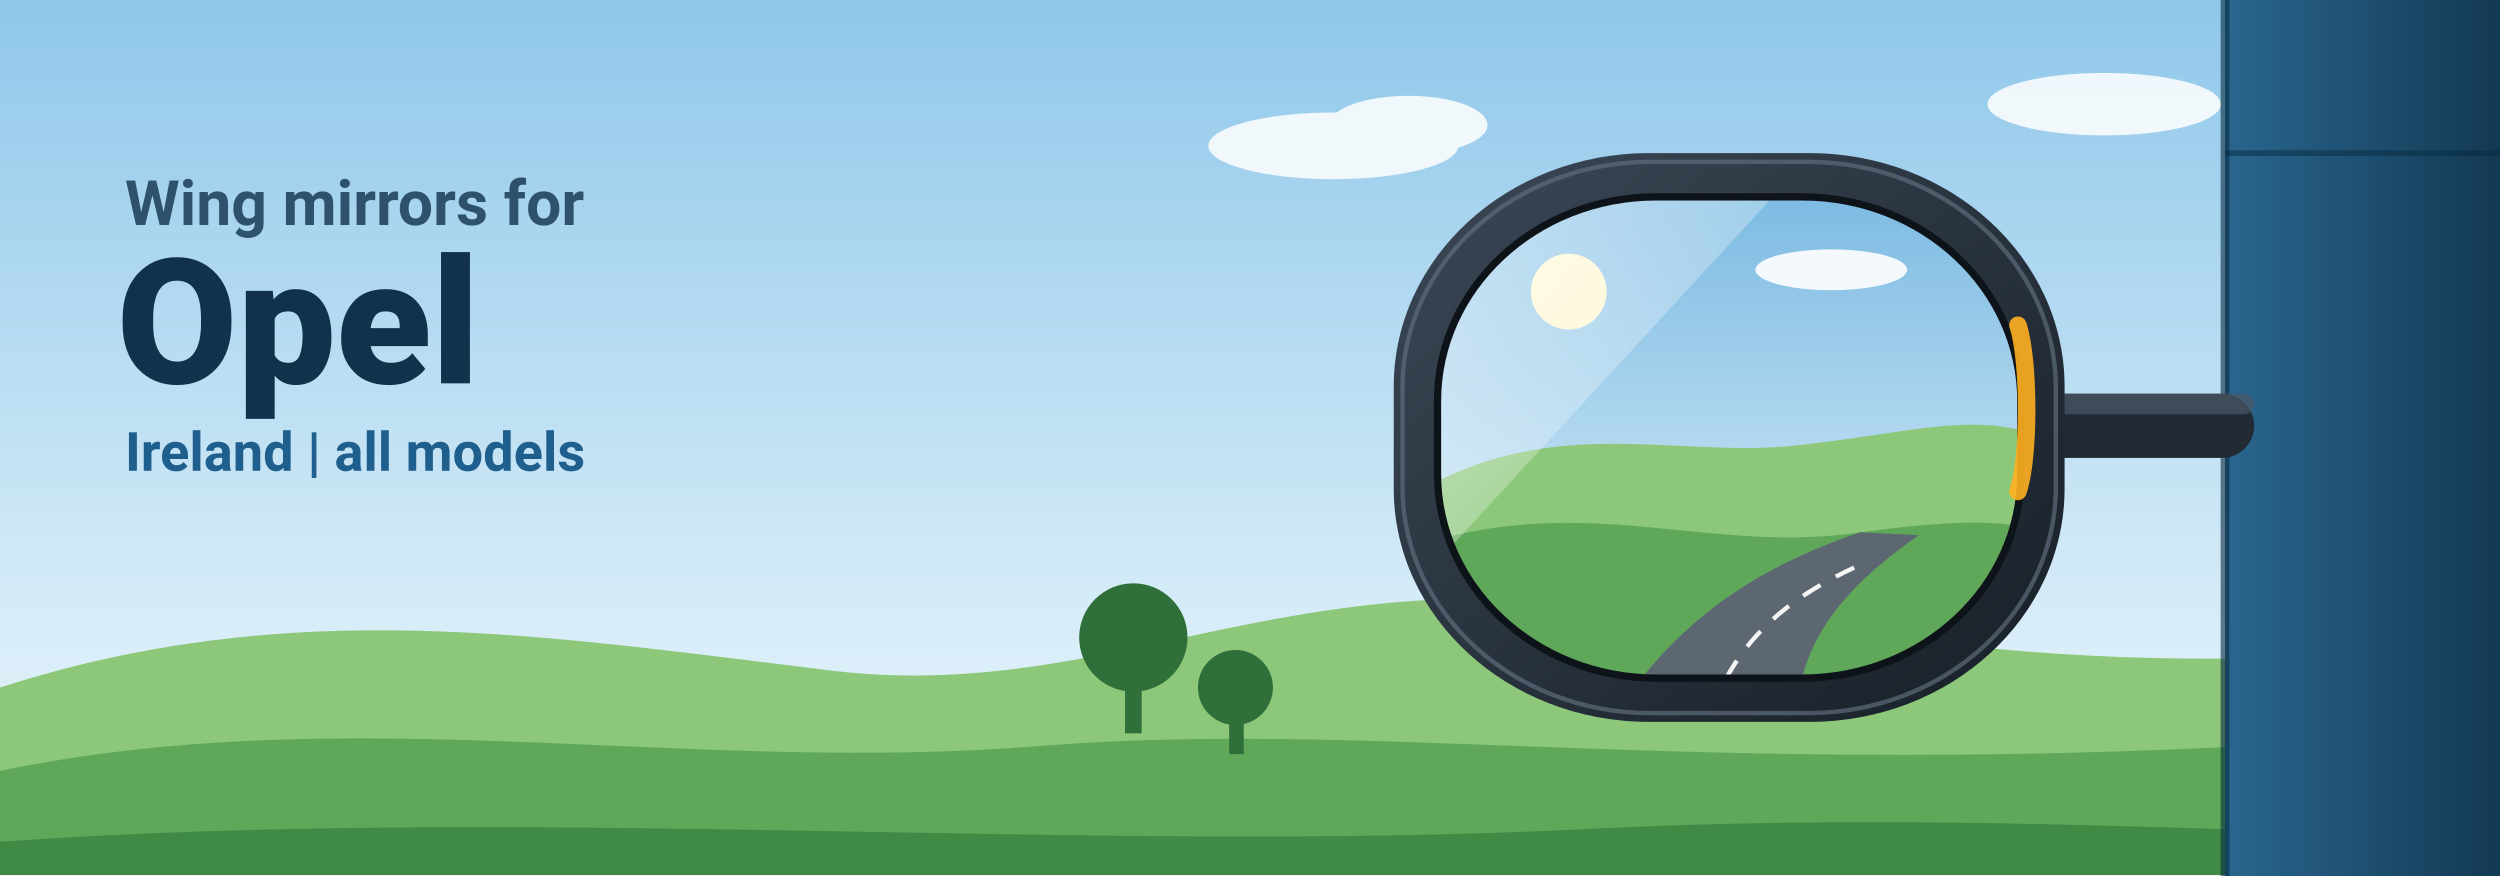
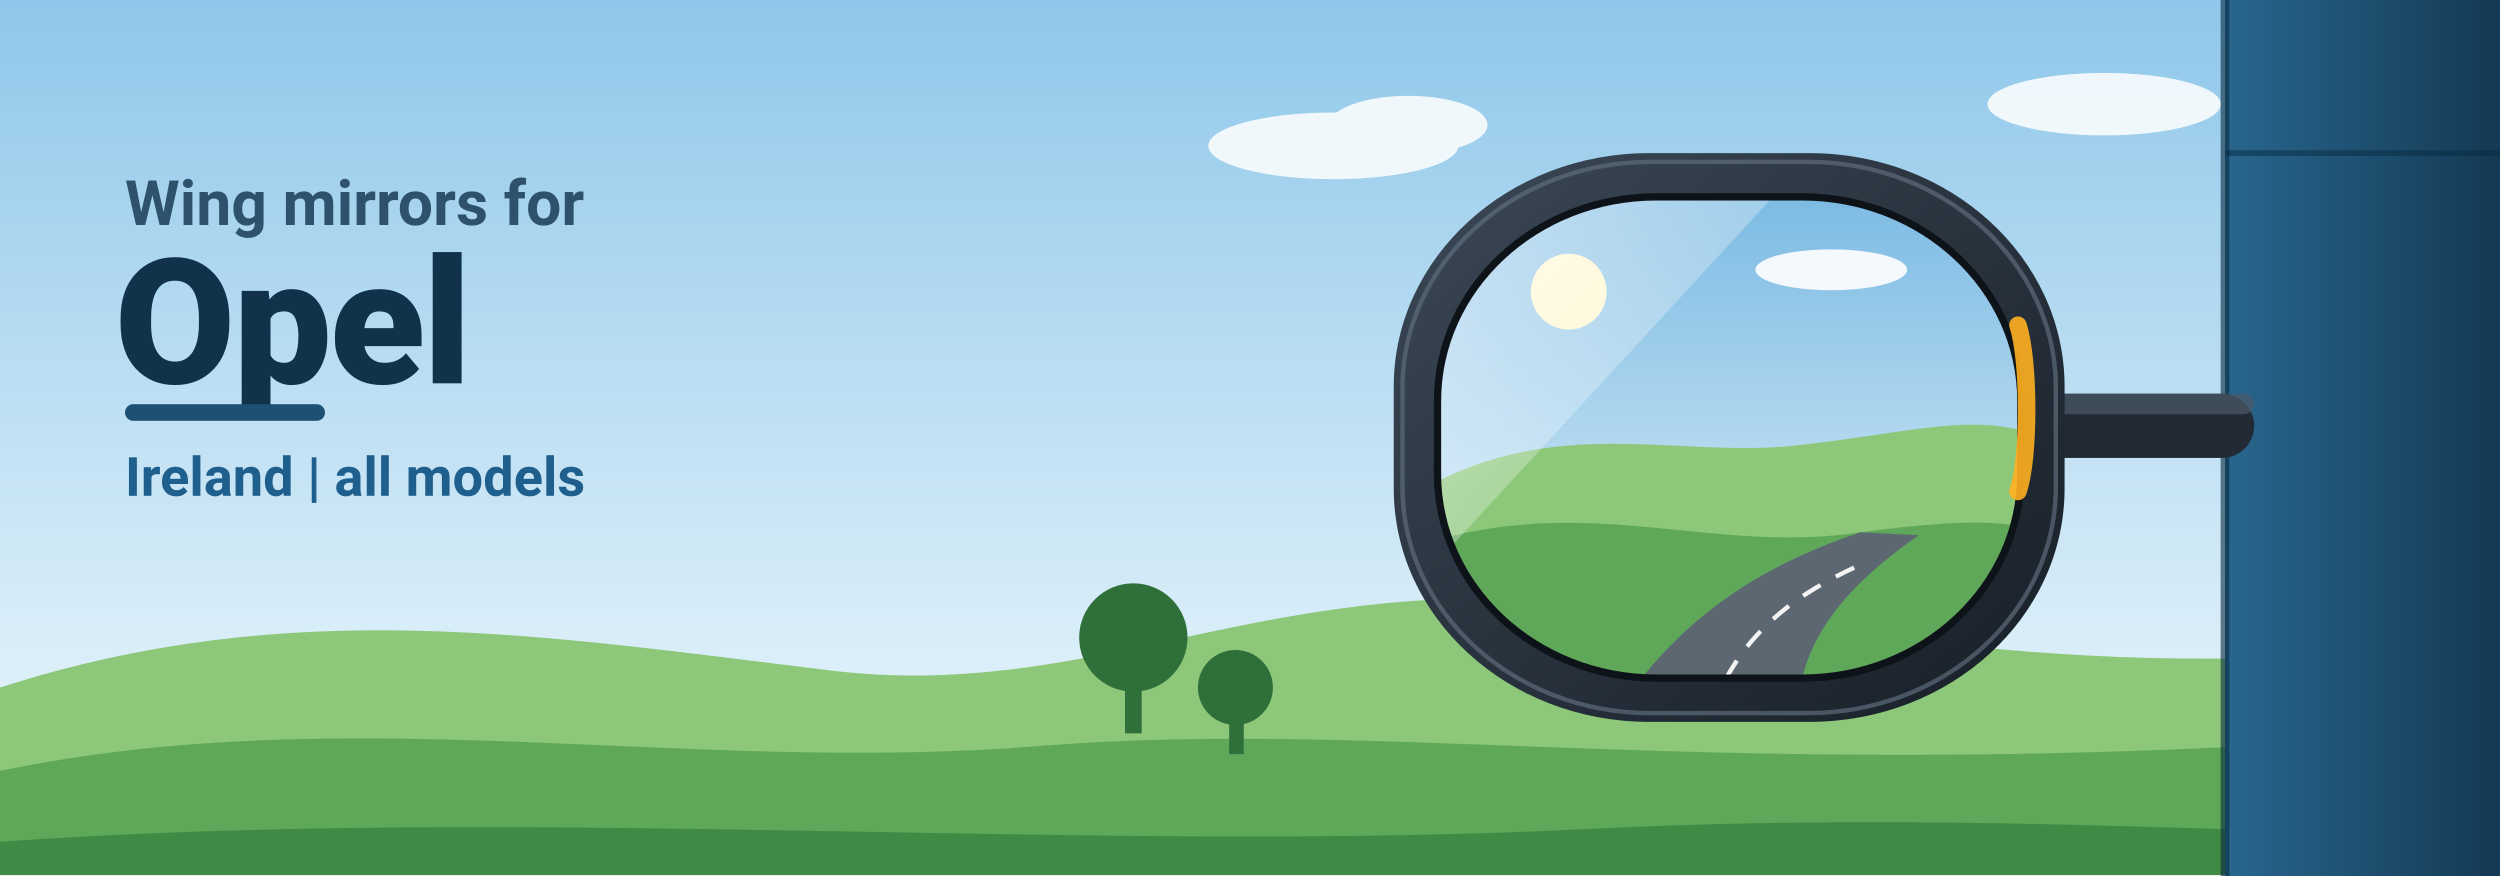
<svg xmlns="http://www.w3.org/2000/svg" viewBox="0 0 1200 420" width="1200" height="420" role="img" aria-label="Illustration of a Opel wing mirror reflecting green Irish hills">
  <defs>
    <linearGradient id="sky" x1="0" y1="0" x2="0" y2="1">
      <stop offset="0" stop-color="#8fc7ea" />
      <stop offset="0.7" stop-color="#d6ecf8" />
      <stop offset="1" stop-color="#eef8fc" />
    </linearGradient>
    <linearGradient id="glassSky" x1="0" y1="0" x2="0" y2="1">
      <stop offset="0" stop-color="#7dbbe3" />
      <stop offset="1" stop-color="#e3f3fb" />
    </linearGradient>
    <linearGradient id="housing" x1="0" y1="0" x2="1" y2="1">
      <stop offset="0" stop-color="#3b4856" />
      <stop offset="1" stop-color="#171e26" />
    </linearGradient>
    <linearGradient id="door" x1="0" y1="0" x2="1" y2="0">
      <stop offset="0" stop-color="hsl(204,55%,36%)" />
      <stop offset="1" stop-color="hsl(204,62%,20%)" />
    </linearGradient>
    <linearGradient id="shine" x1="0" y1="0" x2="1" y2="1">
      <stop offset="0" stop-color="#fff" stop-opacity="0.55" />
      <stop offset="1" stop-color="#fff" stop-opacity="0" />
    </linearGradient>
    <clipPath id="glassClip">
      <rect x="470" y="150" width="400" height="330" rx="150" ry="140" />
    </clipPath>
  </defs>
  <rect width="1200" height="420" fill="url(#sky)" />
  <g fill="#fff" opacity="0.85">
    <ellipse cx="640" cy="70" rx="60" ry="16" />
    <ellipse cx="676" cy="60" rx="38" ry="14" />
    <ellipse cx="1010" cy="50" rx="56" ry="15" />
  </g>
  <path d="M0 330 C140 285 260 305 400 322 C520 336 600 280 740 288 C880 296 1000 334 1200 306 L1200 420 L0 420Z" fill="#8cc77a" />
  <path d="M0 370 C170 335 330 372 500 358 C680 344 840 380 1200 350 L1200 420 L0 420Z" fill="#5fa85a" />
  <path d="M0 404 C260 386 520 410 760 398 C960 388 1100 404 1200 398 L1200 420 L0 420Z" fill="#3f8a45" />
  <g fill="#2f6f3a">
    <rect x="540" y="318" width="8" height="34" />
    <circle cx="544" cy="306" r="26" />
    <rect x="590" y="338" width="7" height="24" />
    <circle cx="593" cy="330" r="18" />
  </g>
  <g transform="translate(361,-10.5) scale(0.7)">
    <rect x="1010" y="0" width="190" height="630" fill="url(#door)" />
    <path d="M1010 0 L1010 630" stroke="#06293f" stroke-width="6" opacity="0.6" />
    <path d="M1010 120 H1200" stroke="#06293f" stroke-width="4" opacity="0.5" />
    <rect x="860" y="285" width="170" height="44" rx="22" fill="#222b34" />
    <rect x="860" y="285" width="170" height="14" rx="7" fill="#4a5968" opacity="0.7" />
    <rect x="440" y="120" width="460" height="390" rx="175" ry="160" fill="url(#housing)" />
    <rect x="446" y="126" width="448" height="378" rx="170" ry="155" fill="none" stroke="#5c6b7a" stroke-width="3" opacity="0.7" />
    <g clip-path="url(#glassClip)">
      <rect x="470" y="150" width="400" height="330" fill="url(#glassSky)" />
      <circle cx="560" cy="215" r="26" fill="#fff6cf" />
      <ellipse cx="740" cy="200" rx="52" ry="14" fill="#fff" opacity="0.9" />
      <path d="M470 345 C560 300 640 330 720 320 C790 312 830 300 870 310 L870 480 L470 480Z" fill="#8cc77a" />
      <path d="M470 385 C580 355 660 395 760 380 C820 372 850 372 870 376 L870 480 L470 480Z" fill="#5fa85a" />
      <path d="M610 480 C650 430 700 400 760 380 L800 382 C760 410 730 440 720 480Z" fill="#5d6772" />
      <path d="M668 480 C690 440 724 418 765 400" stroke="#f4f4f4" stroke-width="3" stroke-dasharray="14 12" fill="none" />
      <path d="M470 150 L700 150 L470 400Z" fill="url(#shine)" />
    </g>
    <rect x="470" y="150" width="400" height="330" rx="150" ry="140" fill="none" stroke="#0e1319" stroke-width="5" />
    <path d="M868 238 C876 262 876 330 868 352" stroke="#ffb020" stroke-width="12" stroke-linecap="round" fill="none" opacity="0.9" />
  </g>
  <g font-family="system-ui,-apple-system,'Segoe UI',Roboto,Arial,sans-serif" fill="#10324b">
-     <text x="60" y="108" font-size="30" font-weight="600" opacity="0.8">Wing mirrors for</text>
-     <text x="56" y="184" font-size="84" font-weight="800">Opel</text>
-     <text x="60" y="226" font-size="26" font-weight="600" fill="#1f5f8d">Ireland  |  all models</text>
+     <text x="60" y="108" font-size="30" font-weight="600" letter-spacing="0" fill="#10324b" opacity="0.8">Wing mirrors for</text>
+     <text x="55" y="184" font-size="84" font-weight="900" letter-spacing="-1">Opel</text>
+     <rect x="60" y="194" width="96" height="8" rx="4" fill="hsl(204,60%,28%)" />
+     <text x="60" y="238" font-size="26" font-weight="600" fill="#1f5f8d">Ireland  |  all models</text>
  </g>
</svg>
